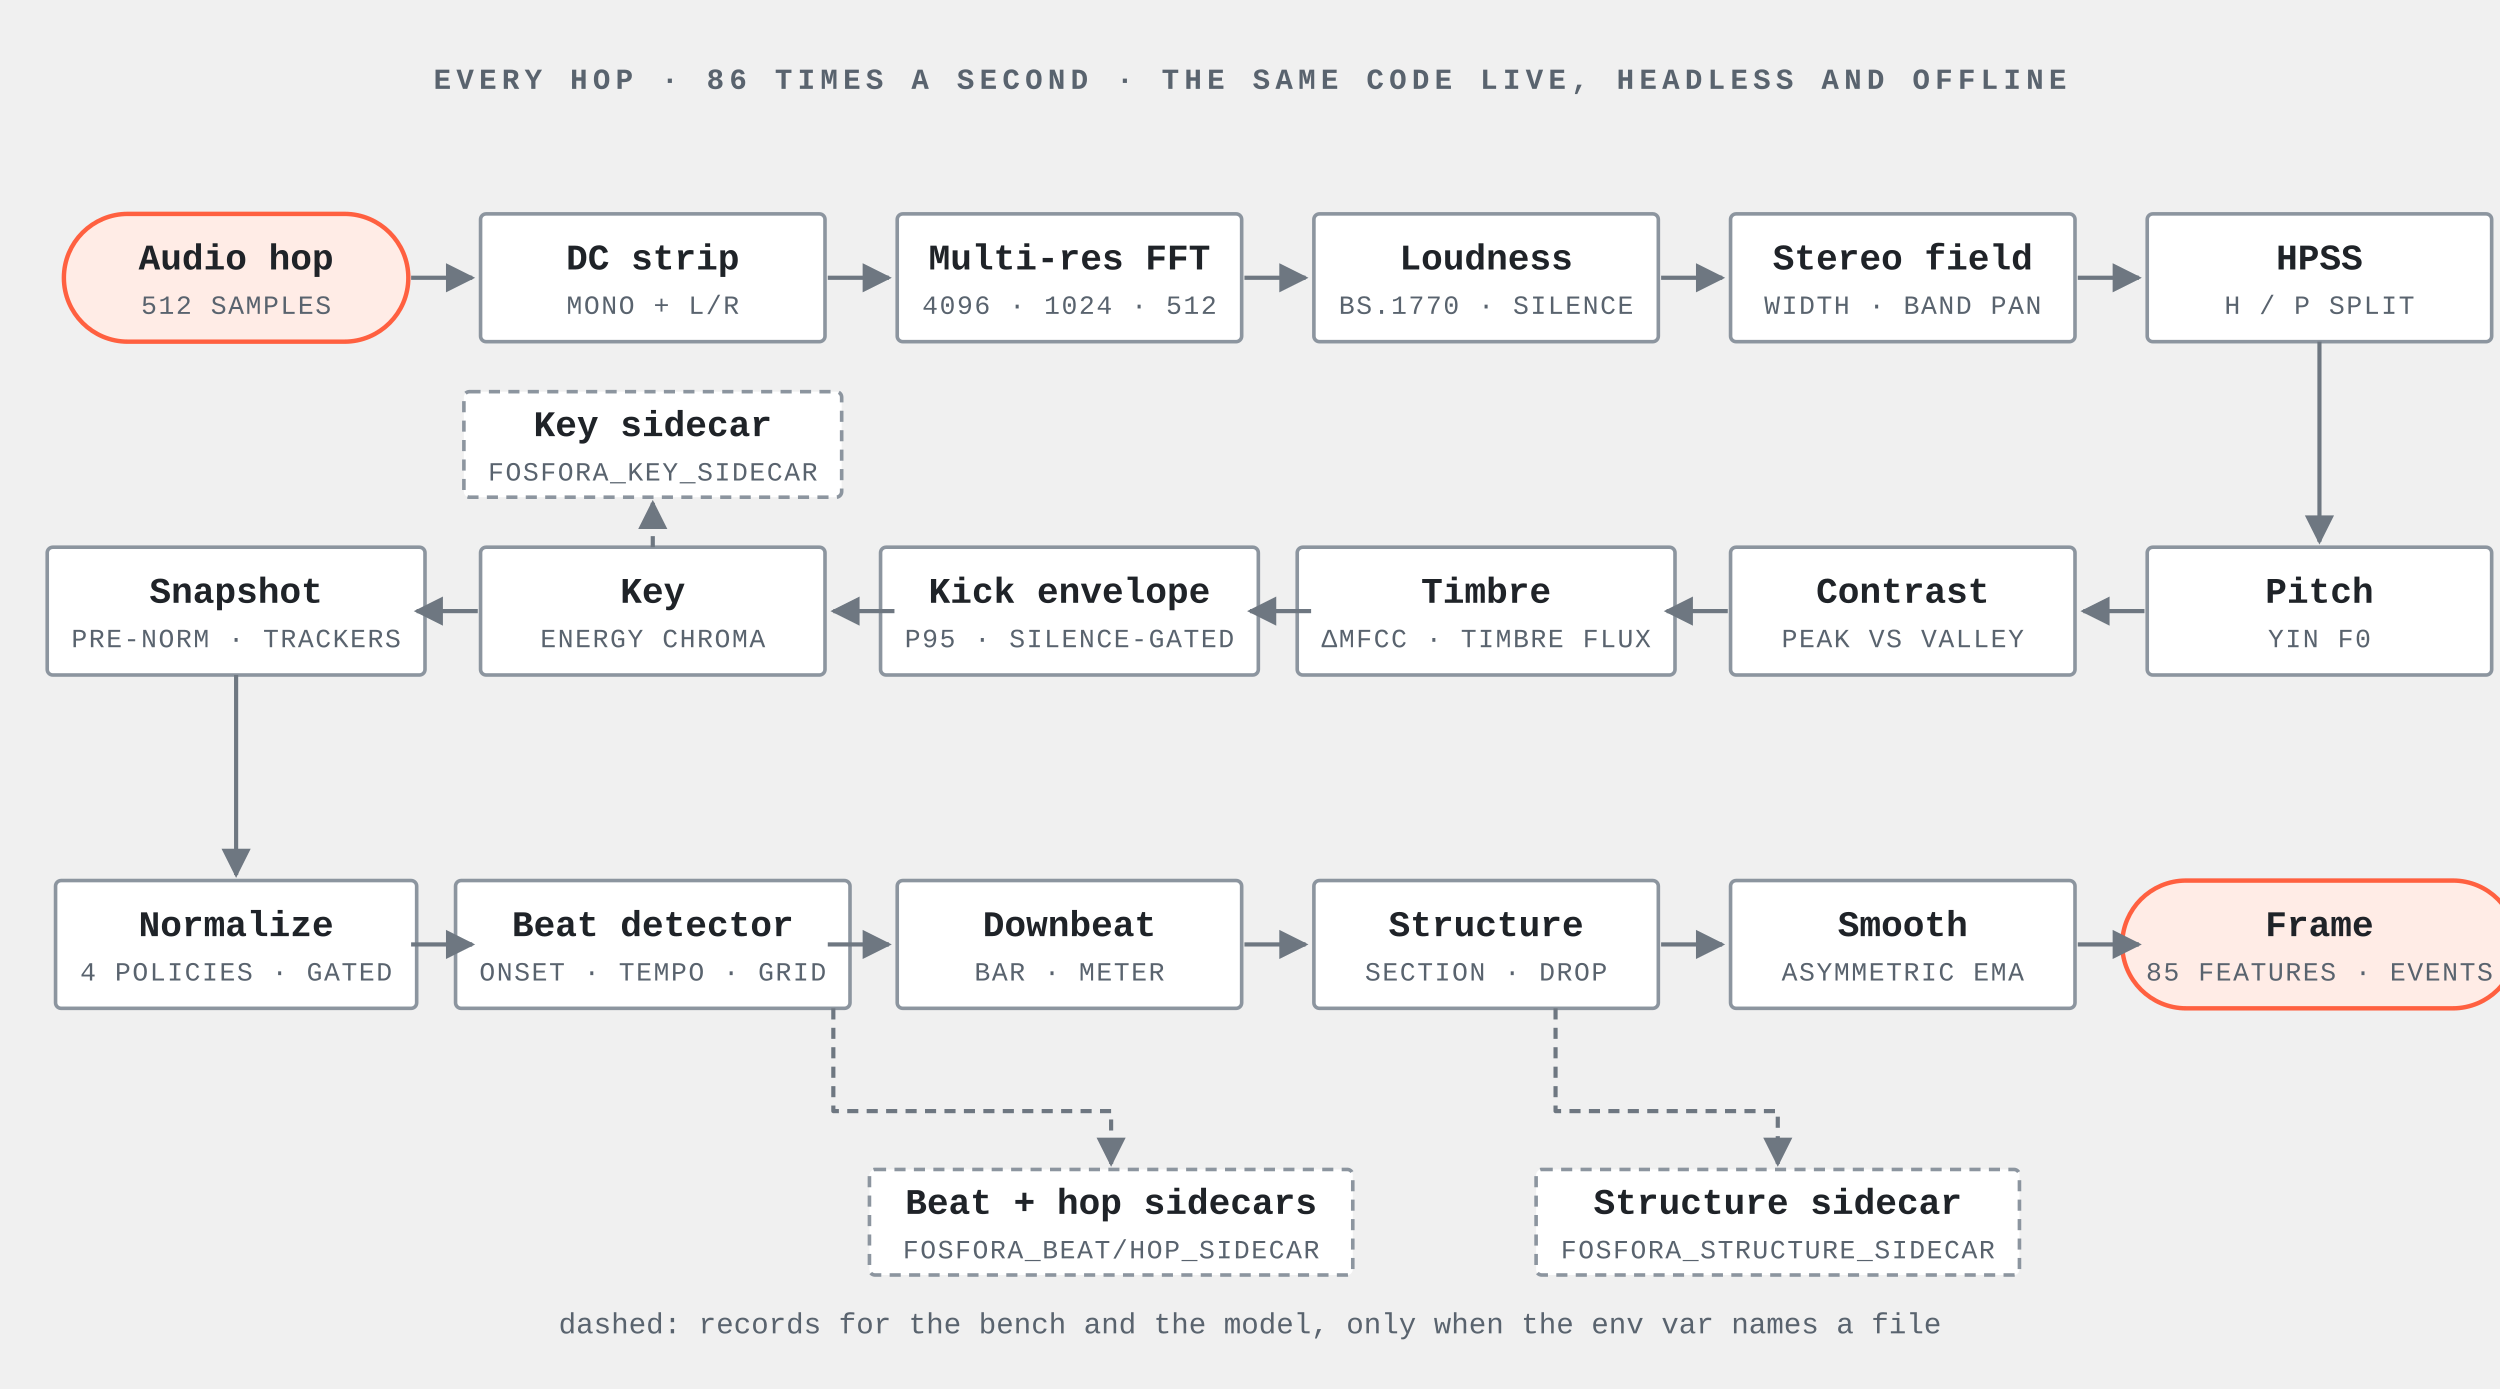
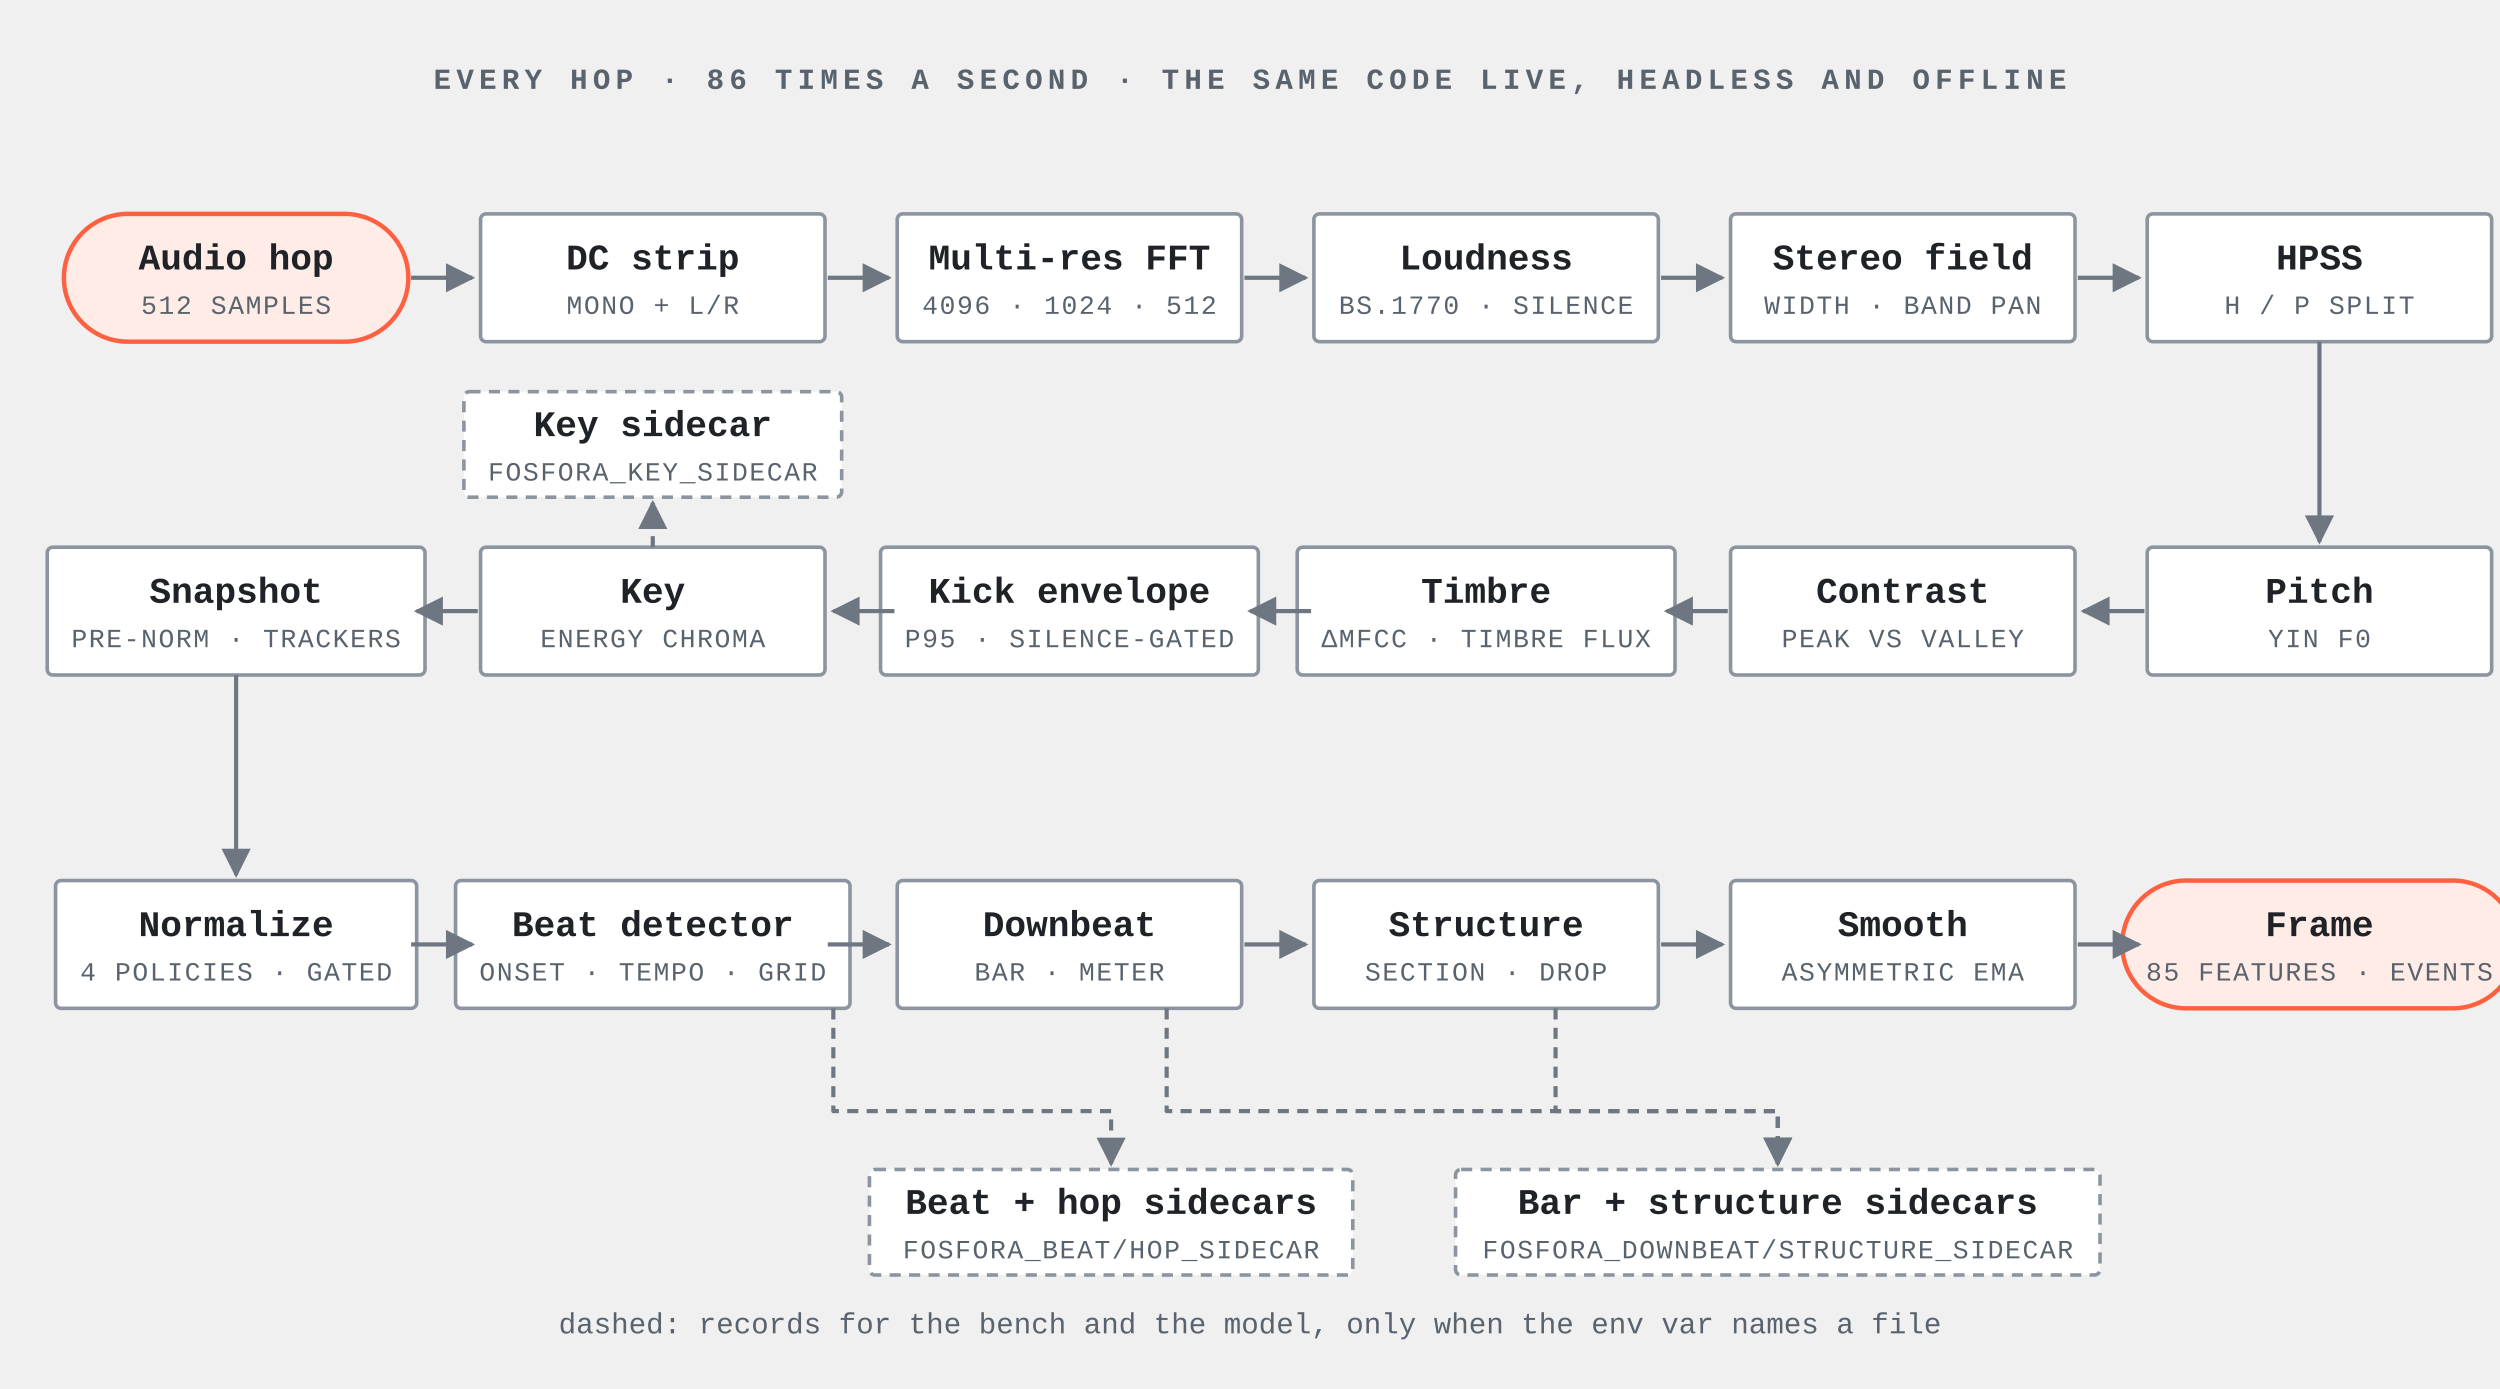
- <svg xmlns="http://www.w3.org/2000/svg" viewBox="0 0 900 500" width="900" height="500" role="img" aria-label="The per-hop chain: DC strip, multi-resolution FFT, loudness and the silence flag, stereo field, HPSS, pitch, contrast, timbre, kick envelope, key, a pre-normalization snapshot, normalize, the beat detector, downbeat, structure, smoothing, and the frame of 85 features and events; sidecars tap key, beat, hop evidence and structure when an env var names a file.">
+ <svg xmlns="http://www.w3.org/2000/svg" viewBox="0 0 900 500" width="900" height="500" role="img" aria-label="The per-hop chain: DC strip, multi-resolution FFT, loudness and the silence flag, stereo field, HPSS, pitch, contrast, timbre, kick envelope, key, a pre-normalization snapshot, normalize, the beat detector, downbeat, structure, smoothing, and the frame of 85 features and events; sidecars tap key, beat, hop evidence, downbeat and structure when an env var names a file.">
  <defs>
    <marker id="arrow" viewBox="0 0 10 10" refX="9" refY="5" markerWidth="7" markerHeight="7" orient="auto-start-reverse">
      <path d="M0 0 L10 5 L0 10 z" fill="#6e7781" />
    </marker>
    <marker id="arrow-blue" viewBox="0 0 10 10" refX="9" refY="5" markerWidth="7" markerHeight="7" orient="auto-start-reverse">
      <path d="M0 0 L10 5 L0 10 z" fill="#5090e0" />
    </marker>
    <marker id="arrow-orange" viewBox="0 0 10 10" refX="9" refY="5" markerWidth="7" markerHeight="7" orient="auto-start-reverse">
      <path d="M0 0 L10 5 L0 10 z" fill="#ff6040" />
    </marker>
  </defs>
  <style>
      text { font-family: ui-monospace, 'JetBrains Mono', SFMono-Regular, Menlo, Consolas, 'Liberation Mono', monospace; text-anchor: middle; }
      .title { font-size: 13px; font-weight: 600; fill: #1f2328; }
      .sub { font-size: 9.5px; letter-spacing: 0.06em; fill: #59636e; }
      .eyebrow { font-size: 10.5px; font-weight: 600; letter-spacing: 0.18em; fill: #59636e; }
      .node { fill: #ffffff; stroke: #8c959f; stroke-width: 1.3; }
      .io { fill: #ffece6; stroke: #ff6040; stroke-width: 1.6; }
      .gate { fill: #e3edfa; stroke: #3a70c0; stroke-width: 1.6; }
      .retry { fill: #eef4fc; stroke: #5090e0; stroke-width: 1.3; }
      .band { fill: #f6f8fa; stroke: #d0d7de; stroke-width: 1; }
      .group { fill: none; stroke: #b6bec7; stroke-width: 1.2; stroke-dasharray: 5 4; }
      .cam { fill: #ffffff; stroke: #6e7781; stroke-width: 1.1; }
      .edge { fill: none; stroke: #6e7781; stroke-width: 1.5; stroke-linejoin: round; }
      .edge.blue { stroke: #5090e0; marker-end: url(#arrow-blue); }
      .edge.orange { stroke: #ff6040; marker-end: url(#arrow-orange); }
      .edge-label { font-size: 11px; font-style: italic; fill: #59636e; }
      .edge-label.blue { fill: #5090e0; font-style: normal; font-weight: 600; letter-spacing: 0.04em; font-size: 10.5px; }
      .edge-label.orange { fill: #ff6040; font-style: normal; font-weight: 600; letter-spacing: 0.04em; font-size: 10.5px; }
      .note { font-size: 10.5px; fill: #59636e; }
    </style>
  <text x="450" y="32" class="eyebrow" style="text-anchor: middle">EVERY HOP · 86 TIMES A SECOND · THE SAME CODE LIVE, HEADLESS AND OFFLINE</text>
  <rect x="23" y="77" width="124" height="46" rx="23" class="io" />
  <text x="85" y="97" class="title">Audio hop</text>
  <text x="85" y="113" class="sub">512 SAMPLES</text>
  <rect x="173" y="77" width="124" height="46" rx="2" class="node" />
  <text x="235" y="97" class="title">DC strip</text>
  <text x="235" y="113" class="sub">MONO + L/R</text>
  <rect x="323" y="77" width="124" height="46" rx="2" class="node" />
  <text x="385" y="97" class="title">Multi-res FFT</text>
  <text x="385" y="113" class="sub">4096 · 1024 · 512</text>
  <rect x="473" y="77" width="124" height="46" rx="2" class="node" />
  <text x="535" y="97" class="title">Loudness</text>
  <text x="535" y="113" class="sub">BS.1770 · SILENCE</text>
  <rect x="623" y="77" width="124" height="46" rx="2" class="node" />
  <text x="685" y="97" class="title">Stereo field</text>
  <text x="685" y="113" class="sub">WIDTH · BAND PAN</text>
  <rect x="773" y="77" width="124" height="46" rx="2" class="node" />
  <text x="835" y="97" class="title">HPSS</text>
  <text x="835" y="113" class="sub">H / P SPLIT</text>
  <path d="M148 100 H170" class="edge" marker-end="url(#arrow)" />
  <path d="M298 100 H320" class="edge" marker-end="url(#arrow)" />
  <path d="M448 100 H470" class="edge" marker-end="url(#arrow)" />
  <path d="M598 100 H620" class="edge" marker-end="url(#arrow)" />
  <path d="M748 100 H770" class="edge" marker-end="url(#arrow)" />
  <rect x="773" y="197" width="124" height="46" rx="2" class="node" />
  <text x="835" y="217" class="title">Pitch</text>
  <text x="835" y="233" class="sub">YIN F0</text>
  <rect x="623" y="197" width="124" height="46" rx="2" class="node" />
  <text x="685" y="217" class="title">Contrast</text>
  <text x="685" y="233" class="sub">PEAK VS VALLEY</text>
  <rect x="467" y="197" width="136" height="46" rx="2" class="node" />
  <text x="535" y="217" class="title">Timbre</text>
  <text x="535" y="233" class="sub">ΔMFCC · TIMBRE FLUX</text>
  <rect x="317" y="197" width="136" height="46" rx="2" class="node" />
  <text x="385" y="217" class="title">Kick envelope</text>
  <text x="385" y="233" class="sub">P95 · SILENCE-GATED</text>
  <rect x="173" y="197" width="124" height="46" rx="2" class="node" />
  <text x="235" y="217" class="title">Key</text>
  <text x="235" y="233" class="sub">ENERGY CHROMA</text>
  <rect x="17" y="197" width="136" height="46" rx="2" class="node" />
  <text x="85" y="217" class="title">Snapshot</text>
  <text x="85" y="233" class="sub">PRE-NORM · TRACKERS</text>
  <path d="M772 220 H750" class="edge" marker-end="url(#arrow)" />
  <path d="M622 220 H600" class="edge" marker-end="url(#arrow)" />
  <path d="M472 220 H450" class="edge" marker-end="url(#arrow)" />
  <path d="M322 220 H300" class="edge" marker-end="url(#arrow)" />
  <path d="M172 220 H150" class="edge" marker-end="url(#arrow)" />
  <rect x="20" y="317" width="130" height="46" rx="2" class="node" />
  <text x="85" y="337" class="title">Normalize</text>
  <text x="85" y="353" class="sub">4 POLICIES · GATED</text>
  <rect x="164" y="317" width="142" height="46" rx="2" class="node" />
  <text x="235" y="337" class="title">Beat detector</text>
  <text x="235" y="353" class="sub">ONSET · TEMPO · GRID</text>
  <rect x="323" y="317" width="124" height="46" rx="2" class="node" />
  <text x="385" y="337" class="title">Downbeat</text>
  <text x="385" y="353" class="sub">BAR · METER</text>
  <rect x="473" y="317" width="124" height="46" rx="2" class="node" />
  <text x="535" y="337" class="title">Structure</text>
  <text x="535" y="353" class="sub">SECTION · DROP</text>
  <rect x="623" y="317" width="124" height="46" rx="2" class="node" />
  <text x="685" y="337" class="title">Smooth</text>
  <text x="685" y="353" class="sub">ASYMMETRIC EMA</text>
  <rect x="764" y="317" width="142" height="46" rx="23" class="io" />
  <text x="835" y="337" class="title">Frame</text>
  <text x="835" y="353" class="sub">85 FEATURES · EVENTS</text>
  <path d="M148 340 H170" class="edge" marker-end="url(#arrow)" />
  <path d="M298 340 H320" class="edge" marker-end="url(#arrow)" />
  <path d="M448 340 H470" class="edge" marker-end="url(#arrow)" />
  <path d="M598 340 H620" class="edge" marker-end="url(#arrow)" />
  <path d="M748 340 H770" class="edge" marker-end="url(#arrow)" />
  <path d="M835 123 V195" class="edge" marker-end="url(#arrow)" />
  <path d="M85 243 V315" class="edge" marker-end="url(#arrow)" />
  <rect x="167" y="141" width="136" height="38" rx="2" class="node" stroke-dasharray="4 3" />
  <text x="235" y="157" class="title">Key sidecar</text>
  <text x="235" y="173" class="sub">FOSFORA_KEY_SIDECAR</text>
  <rect x="313" y="421" width="174" height="38" rx="2" class="node" stroke-dasharray="4 3" />
  <text x="400" y="437" class="title">Beat + hop sidecars</text>
  <text x="400" y="453" class="sub">FOSFORA_BEAT/HOP_SIDECAR</text>
-   <rect x="553" y="421" width="174" height="38" rx="2" class="node" stroke-dasharray="4 3" />
-   <text x="640" y="437" class="title">Structure sidecar</text>
-   <text x="640" y="453" class="sub">FOSFORA_STRUCTURE_SIDECAR</text>
+   <rect x="524" y="421" width="232" height="38" rx="2" class="node" stroke-dasharray="4 3" />
+   <text x="640" y="437" class="title">Bar + structure sidecars</text>
+   <text x="640" y="453" class="sub">FOSFORA_DOWNBEAT/STRUCTURE_SIDECAR</text>
  <path d="M235 197 V181" class="edge" stroke-dasharray="4 3" marker-end="url(#arrow)" />
  <path d="M300 363 V400 H400 V419" class="edge" stroke-dasharray="4 3" marker-end="url(#arrow)" />
  <path d="M560 363 V400 H640 V419" class="edge" stroke-dasharray="4 3" marker-end="url(#arrow)" />
+   <path d="M420 363 V400 H640 V419" class="edge" stroke-dasharray="4 3" marker-end="url(#arrow)" />
  <text x="450" y="480" class="note" style="text-anchor: middle">dashed: records for the bench and the model, only when the env var names a file</text>
</svg>
